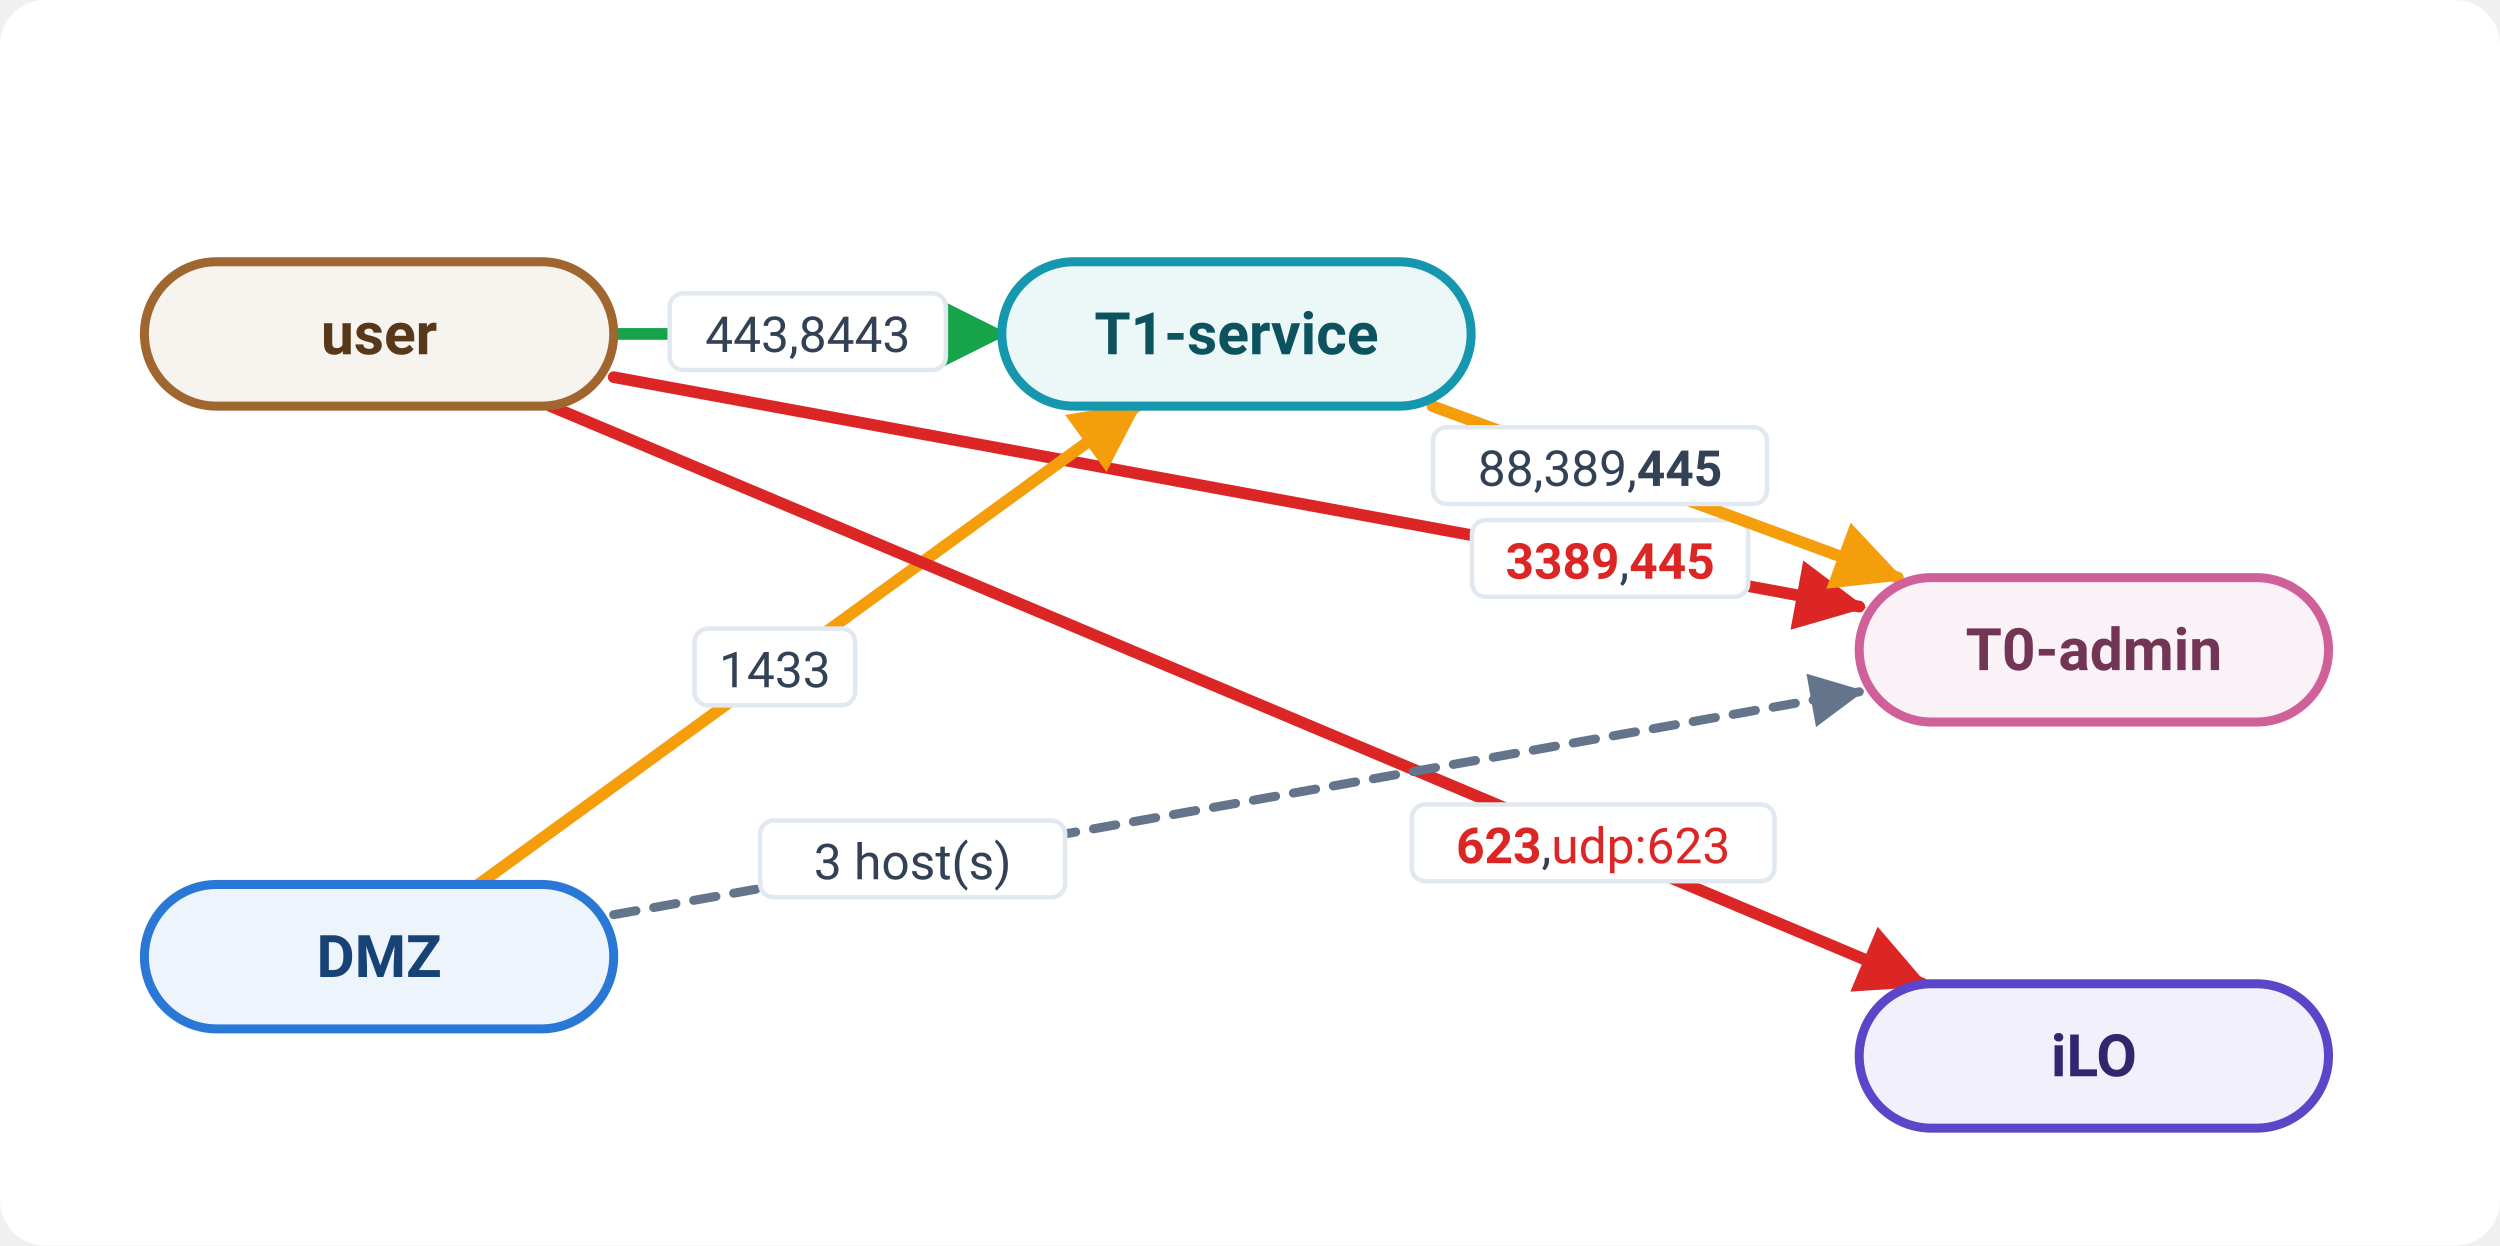
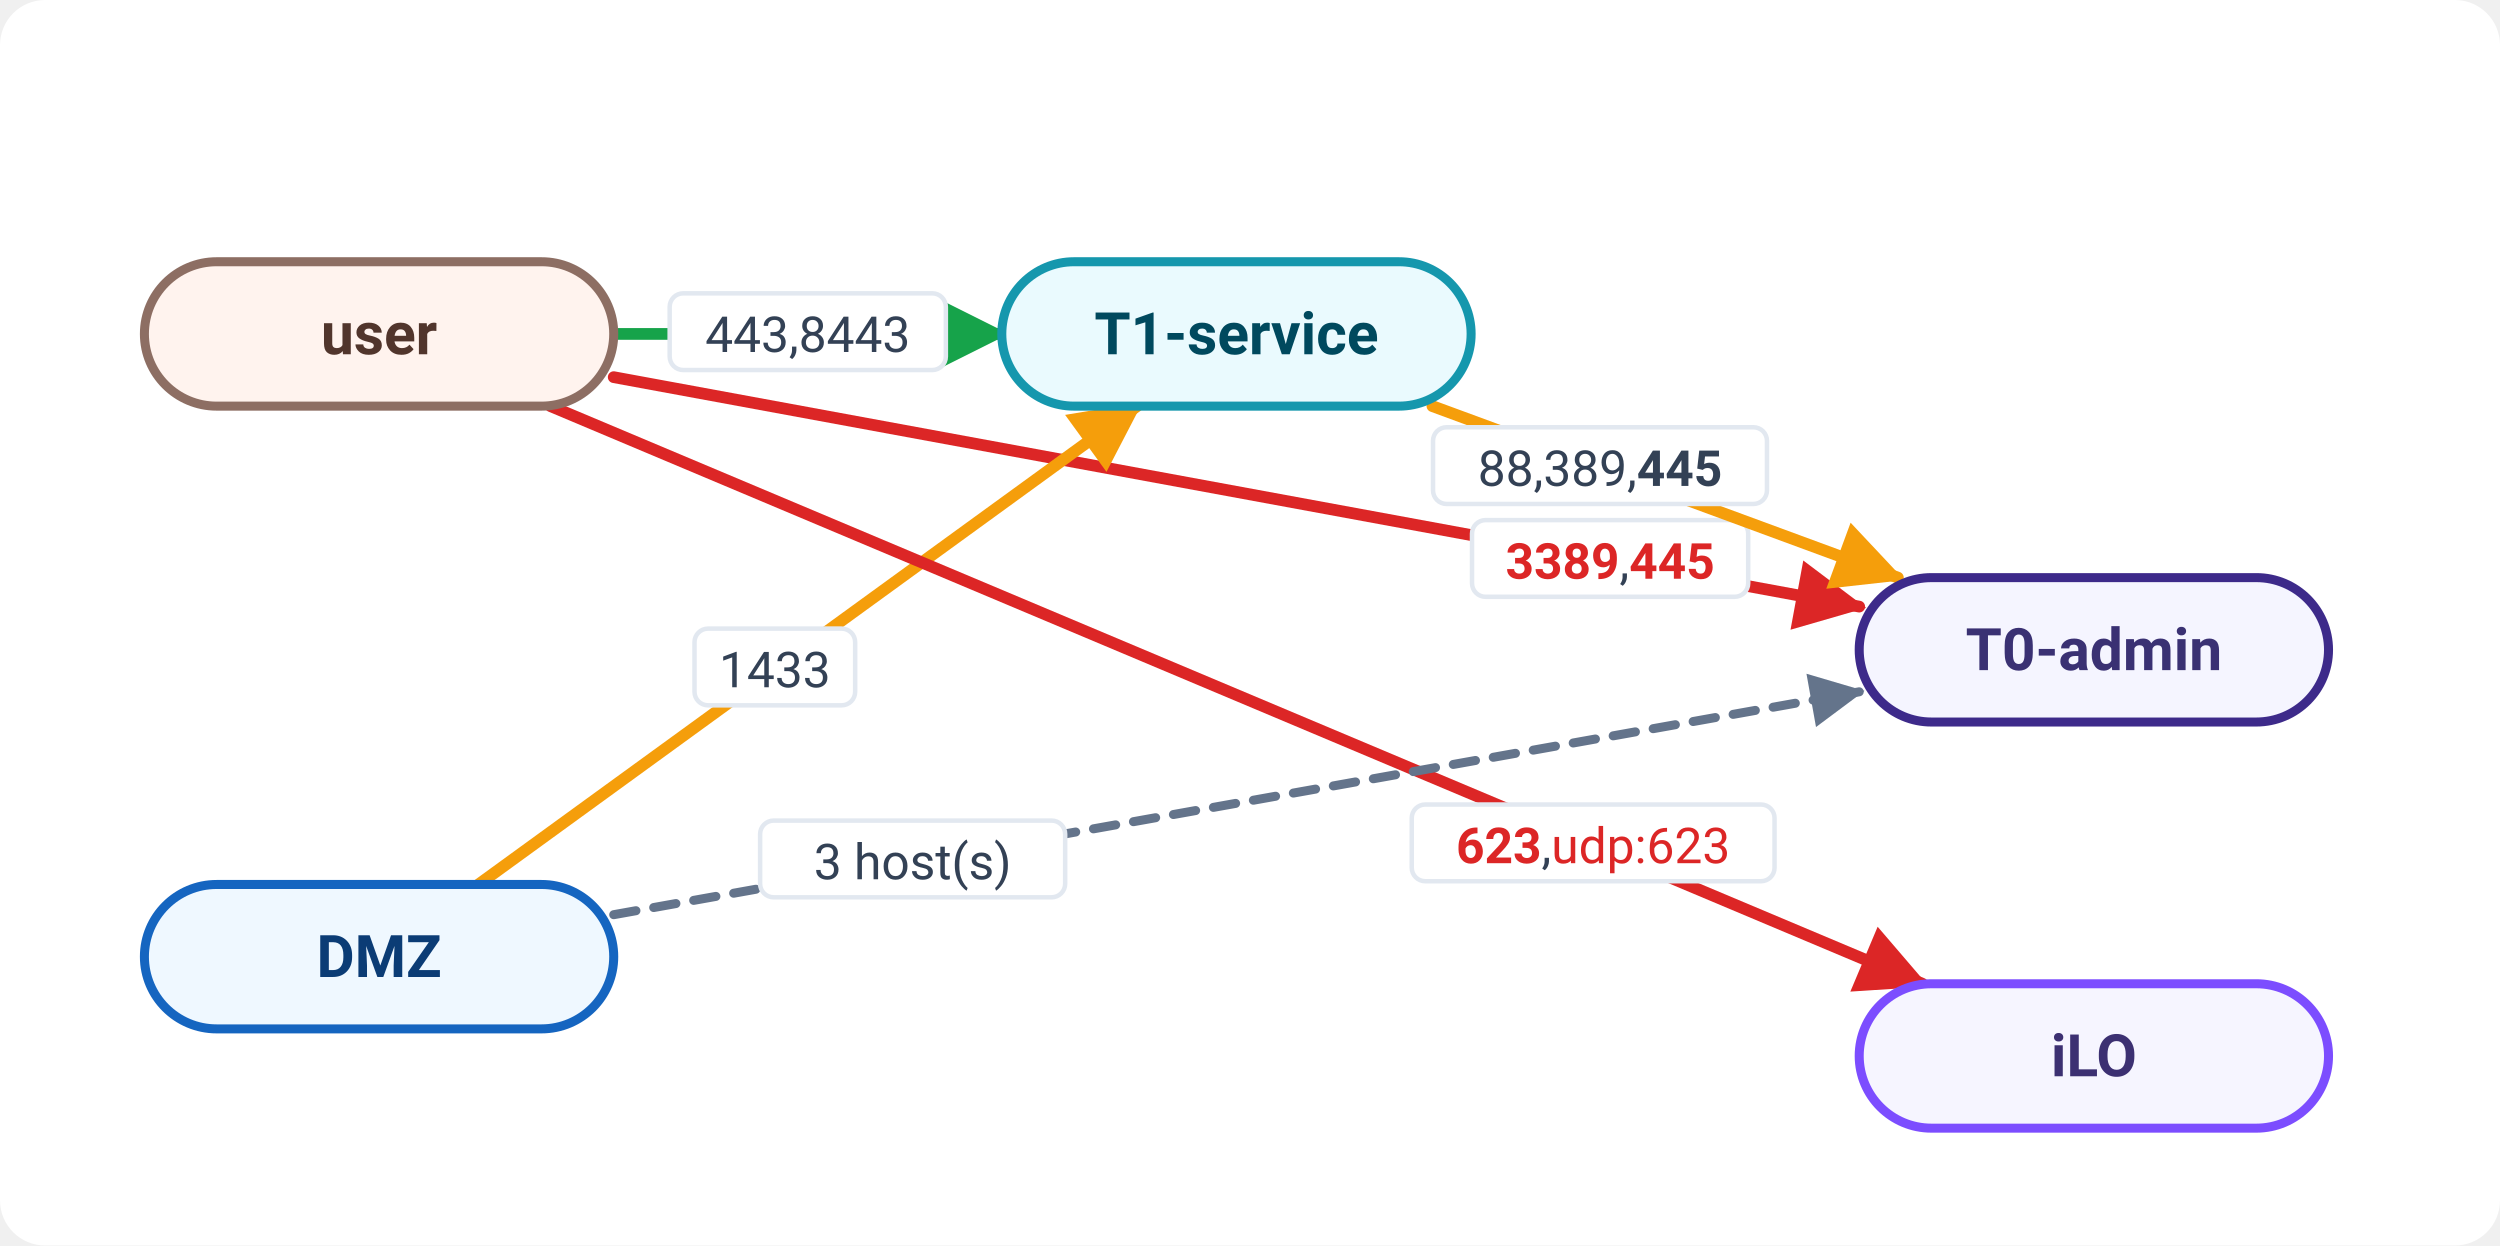
<svg xmlns="http://www.w3.org/2000/svg" width="554" height="276" viewBox="-12 -12 554 276" role="img" aria-label="SegOWL Zone view: Zones, open flows coloured by Flow Policy status, admin ports bold, denied ports red">
  <rect x="-12" y="-12" width="554" height="276" rx="10" fill="#fff" />
  <defs>
    <marker id="zvdeny" viewBox="0 0 10 10" refX="9" refY="5" markerWidth="6" markerHeight="6" orient="auto">
      <path d="M0 0L10 5L0 10z" fill="#dc2626" />
    </marker>
    <marker id="zvundeclared" viewBox="0 0 10 10" refX="9" refY="5" markerWidth="6" markerHeight="6" orient="auto">
      <path d="M0 0L10 5L0 10z" fill="#f59e0b" />
    </marker>
    <marker id="zvallow" viewBox="0 0 10 10" refX="9" refY="5" markerWidth="6" markerHeight="6" orient="auto">
      <path d="M0 0L10 5L0 10z" fill="#16a34a" />
    </marker>
    <marker id="zvreach" viewBox="0 0 10 10" refX="9" refY="5" markerWidth="6" markerHeight="6" orient="auto">
      <path d="M0 0L10 5L0 10z" fill="#64748b" />
    </marker>
  </defs>
  <line x1="124" y1="62" x2="210" y2="62" stroke="#16a34a" stroke-width="2.6" stroke-linecap="round" marker-end="url(#zvallow)" />
  <rect x="136.4" y="53" width="61.2" height="17" rx="3" fill="#fff" stroke="#e2e8f0" />
  <text x="167" y="66" text-anchor="middle" style="font-family:-apple-system,'Segoe UI',Roboto,Helvetica,Arial,sans-serif;font-weight:400;font-size:11px;fill:#334155">443,8443</text>
  <line x1="124" y1="71.579" x2="400" y2="122.421" stroke="#dc2626" stroke-width="2.6" stroke-linecap="round" marker-end="url(#zvdeny)" />
  <rect x="314.2" y="103.253" width="61.2" height="17" rx="3" fill="#fff" stroke="#e2e8f0" />
  <text x="344.8" y="116.253" text-anchor="middle" style="font-family:-apple-system,'Segoe UI',Roboto,Helvetica,Arial,sans-serif;font-weight:400;font-size:11px;fill:#334155">
    <tspan font-weight="700" fill="#dc2626">3389</tspan>,<tspan font-weight="700" fill="#dc2626">445</tspan>
  </text>
  <line x1="94.029" y1="184" x2="239.971" y2="78" stroke="#f59e0b" stroke-width="2.6" stroke-linecap="round" marker-end="url(#zvundeclared)" />
  <rect x="141.903" y="127.3" width="35.6" height="17" rx="3" fill="#fff" stroke="#e2e8f0" />
  <text x="159.703" y="140.3" text-anchor="middle" style="font-family:-apple-system,'Segoe UI',Roboto,Helvetica,Arial,sans-serif;font-weight:400;font-size:11px;fill:#334155">1433</text>
  <line x1="305.429" y1="78" x2="408.571" y2="116" stroke="#f59e0b" stroke-width="2.6" stroke-linecap="round" marker-end="url(#zvundeclared)" />
  <rect x="305.56" y="82.68" width="74" height="17" rx="3" fill="#fff" stroke="#e2e8f0" />
  <text x="342.56" y="95.68" text-anchor="middle" style="font-family:-apple-system,'Segoe UI',Roboto,Helvetica,Arial,sans-serif;font-weight:400;font-size:11px;fill:#334155">88,389,<tspan font-weight="700">445</tspan>
  </text>
  <line x1="110" y1="78" x2="414" y2="206" stroke="#dc2626" stroke-width="2.6" stroke-linecap="round" marker-end="url(#zvdeny)" />
  <rect x="300.84" y="166.28" width="80.4" height="17" rx="3" fill="#fff" stroke="#e2e8f0" />
  <text x="341.04" y="179.28" text-anchor="middle" style="font-family:-apple-system,'Segoe UI',Roboto,Helvetica,Arial,sans-serif;font-weight:400;font-size:11px;fill:#334155">
    <tspan font-weight="700" fill="#dc2626">623</tspan>,<tspan fill="#dc2626">udp:623</tspan>
  </text>
  <line x1="124" y1="190.695" x2="400" y2="141.305" stroke="#64748b" stroke-width="2" stroke-dasharray="5 4" stroke-linecap="round" marker-end="url(#zvreach)" />
  <rect x="156.44" y="169.841" width="67.6" height="17" rx="3" fill="#fff" stroke="#e2e8f0" />
  <text x="190.24" y="182.841" text-anchor="middle" style="font-family:-apple-system,'Segoe UI',Roboto,Helvetica,Arial,sans-serif;font-weight:400;font-size:11px;fill:#334155">3 host(s)</text>
-   <rect x="20" y="46" width="104" height="32" rx="16" fill="#f7f3ee" stroke="#a0662f" stroke-width="2" />
-   <text x="72" y="66.5" text-anchor="middle" fill="#58381a" style="font-family:-apple-system,'Segoe UI',Roboto,Helvetica,Arial,sans-serif;font-weight:600;font-size:13px">user</text>
-   <rect x="20" y="184" width="104" height="32" rx="16" fill="#eef4fc" stroke="#2a78d6" stroke-width="2" />
-   <text x="72" y="204.5" text-anchor="middle" fill="#174276" style="font-family:-apple-system,'Segoe UI',Roboto,Helvetica,Arial,sans-serif;font-weight:600;font-size:13px">DMZ</text>
-   <rect x="210" y="46" width="104" height="32" rx="16" fill="#ecf7f8" stroke="#1597ad" stroke-width="2" />
-   <text x="262" y="66.5" text-anchor="middle" fill="#0c535f" style="font-family:-apple-system,'Segoe UI',Roboto,Helvetica,Arial,sans-serif;font-weight:600;font-size:13px">T1-service</text>
-   <rect x="400" y="116" width="104" height="32" rx="16" fill="#fbf2f7" stroke="#d0609a" stroke-width="2" />
-   <text x="452" y="136.5" text-anchor="middle" fill="#723555" style="font-family:-apple-system,'Segoe UI',Roboto,Helvetica,Arial,sans-serif;font-weight:600;font-size:13px">T0-admin</text>
-   <rect x="400" y="206" width="104" height="32" rx="16" fill="#f2f0fb" stroke="#5b45c9" stroke-width="2" />
-   <text x="452" y="226.5" text-anchor="middle" fill="#32266f" style="font-family:-apple-system,'Segoe UI',Roboto,Helvetica,Arial,sans-serif;font-weight:600;font-size:13px">iLO</text>
+   <rect x="20" y="46" width="104" height="32" rx="16" fill="#fff3ee" stroke="#8d6e63" stroke-width="2" />
+   <text x="72" y="66.5" text-anchor="middle" fill="#51352c" style="font-family:-apple-system,'Segoe UI',Roboto,Helvetica,Arial,sans-serif;font-weight:600;font-size:13px">user</text>
+   <rect x="20" y="184" width="104" height="32" rx="16" fill="#eff8ff" stroke="#1565c0" stroke-width="2" />
+   <text x="72" y="204.5" text-anchor="middle" fill="#0b3c75" style="font-family:-apple-system,'Segoe UI',Roboto,Helvetica,Arial,sans-serif;font-weight:600;font-size:13px">DMZ</text>
+   <rect x="210" y="46" width="104" height="32" rx="16" fill="#eafafe" stroke="#1597ad" stroke-width="2" />
+   <text x="262" y="66.5" text-anchor="middle" fill="#00495e" style="font-family:-apple-system,'Segoe UI',Roboto,Helvetica,Arial,sans-serif;font-weight:600;font-size:13px">T1-service</text>
+   <rect x="400" y="116" width="104" height="32" rx="16" fill="#f5f5ff" stroke="#3d2a8a" stroke-width="2" />
+   <text x="452" y="136.5" text-anchor="middle" fill="#3a3173" style="font-family:-apple-system,'Segoe UI',Roboto,Helvetica,Arial,sans-serif;font-weight:600;font-size:13px">T0-admin</text>
+   <rect x="400" y="206" width="104" height="32" rx="16" fill="#f6f5ff" stroke="#7c4dff" stroke-width="2" />
+   <text x="452" y="226.5" text-anchor="middle" fill="#3c3072" style="font-family:-apple-system,'Segoe UI',Roboto,Helvetica,Arial,sans-serif;font-weight:600;font-size:13px">iLO</text>
</svg>
